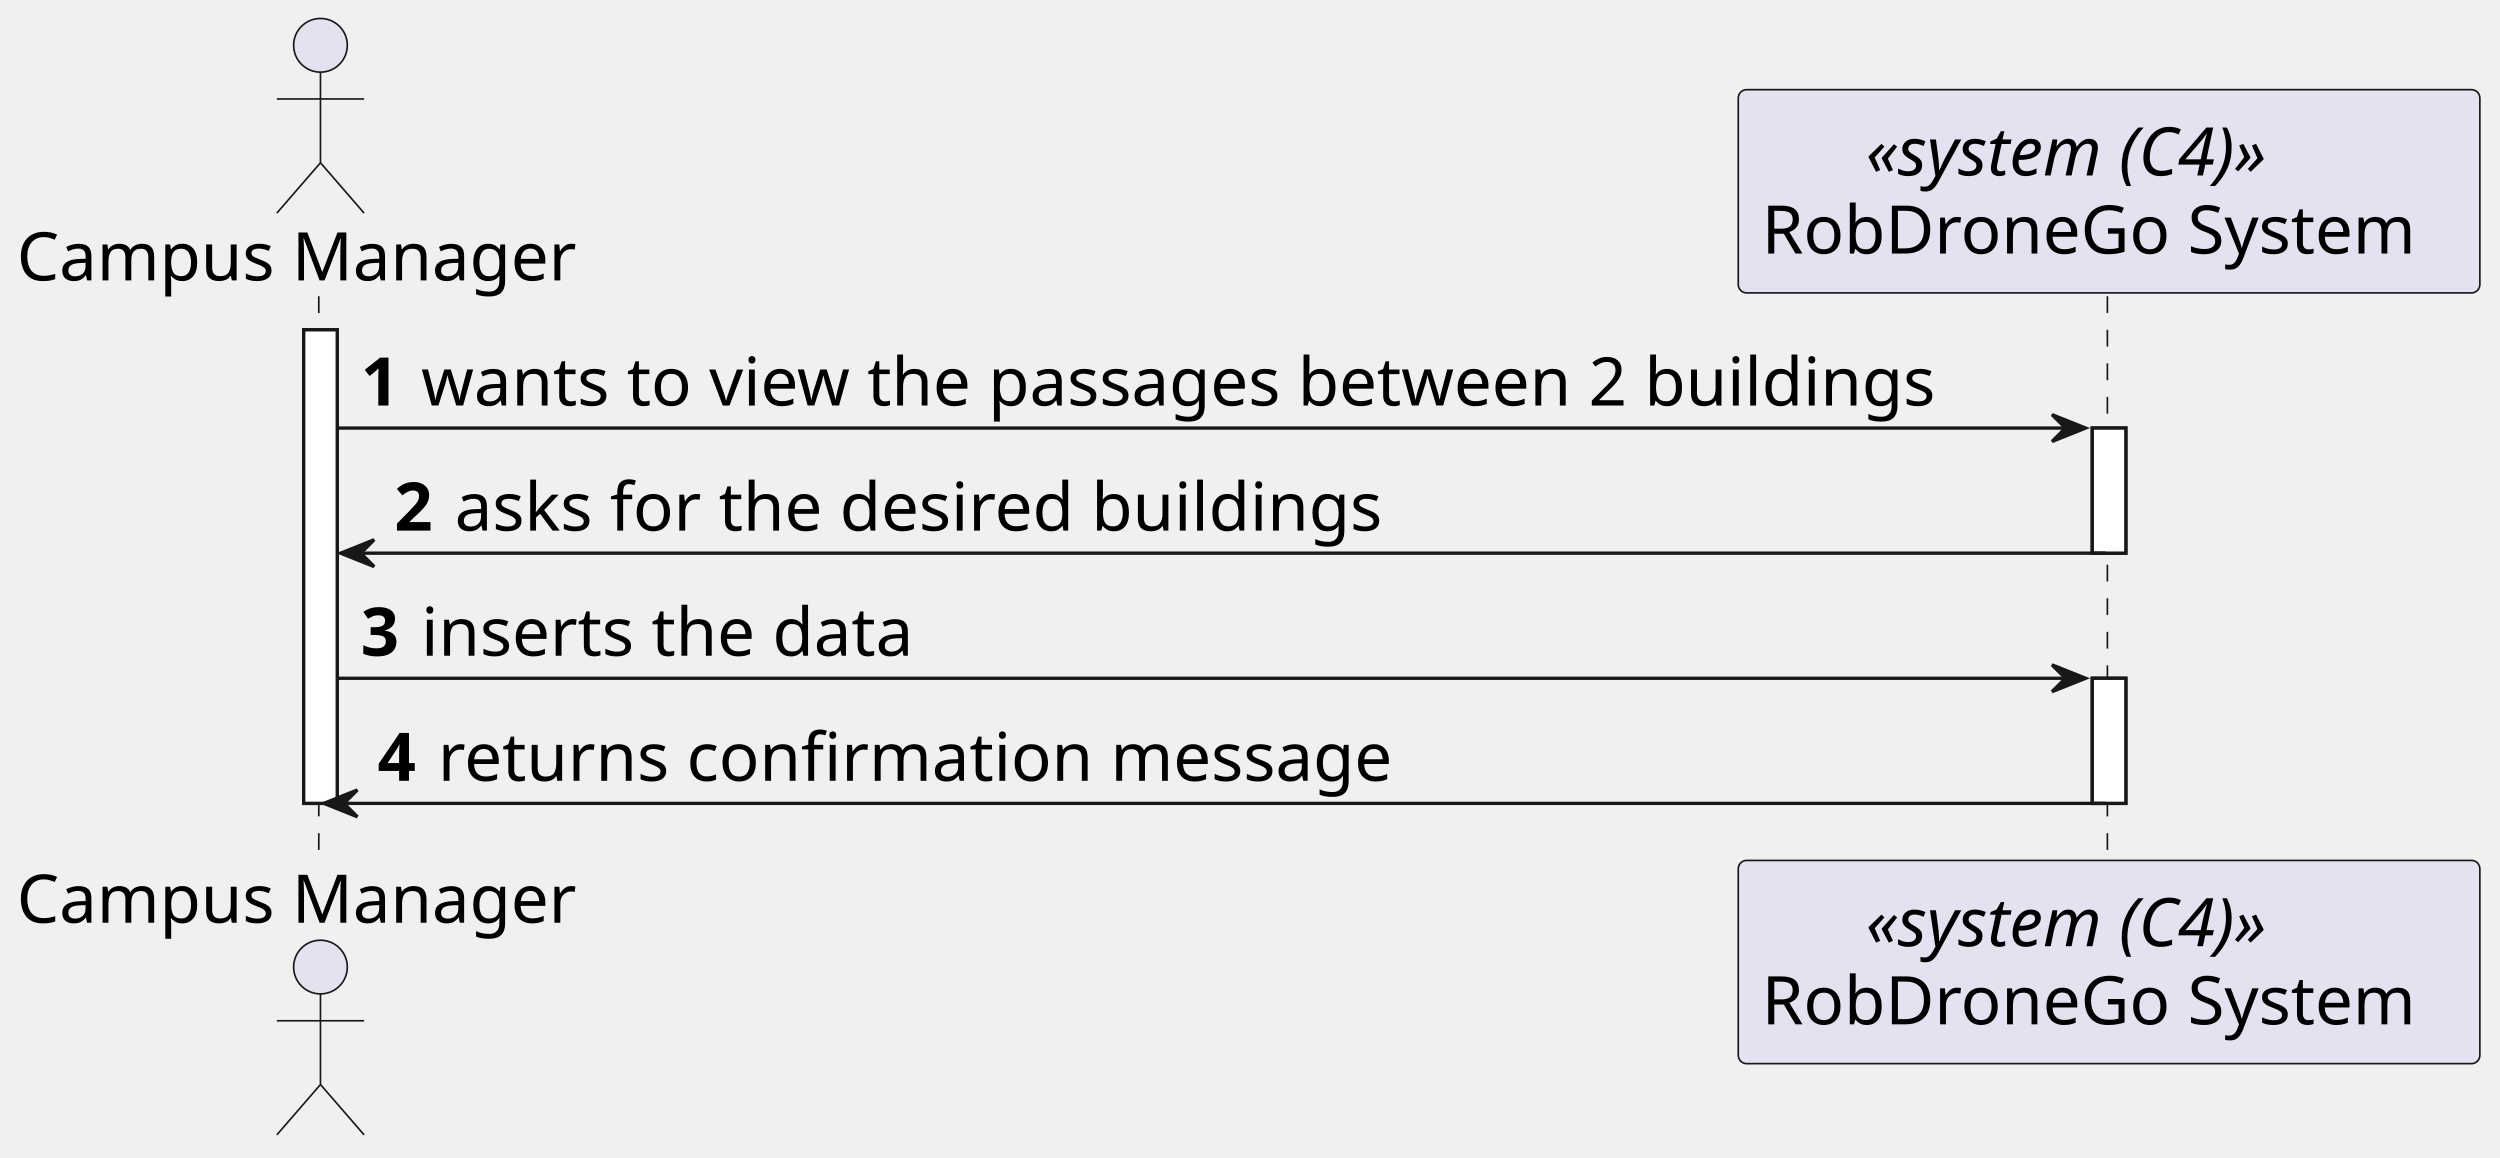
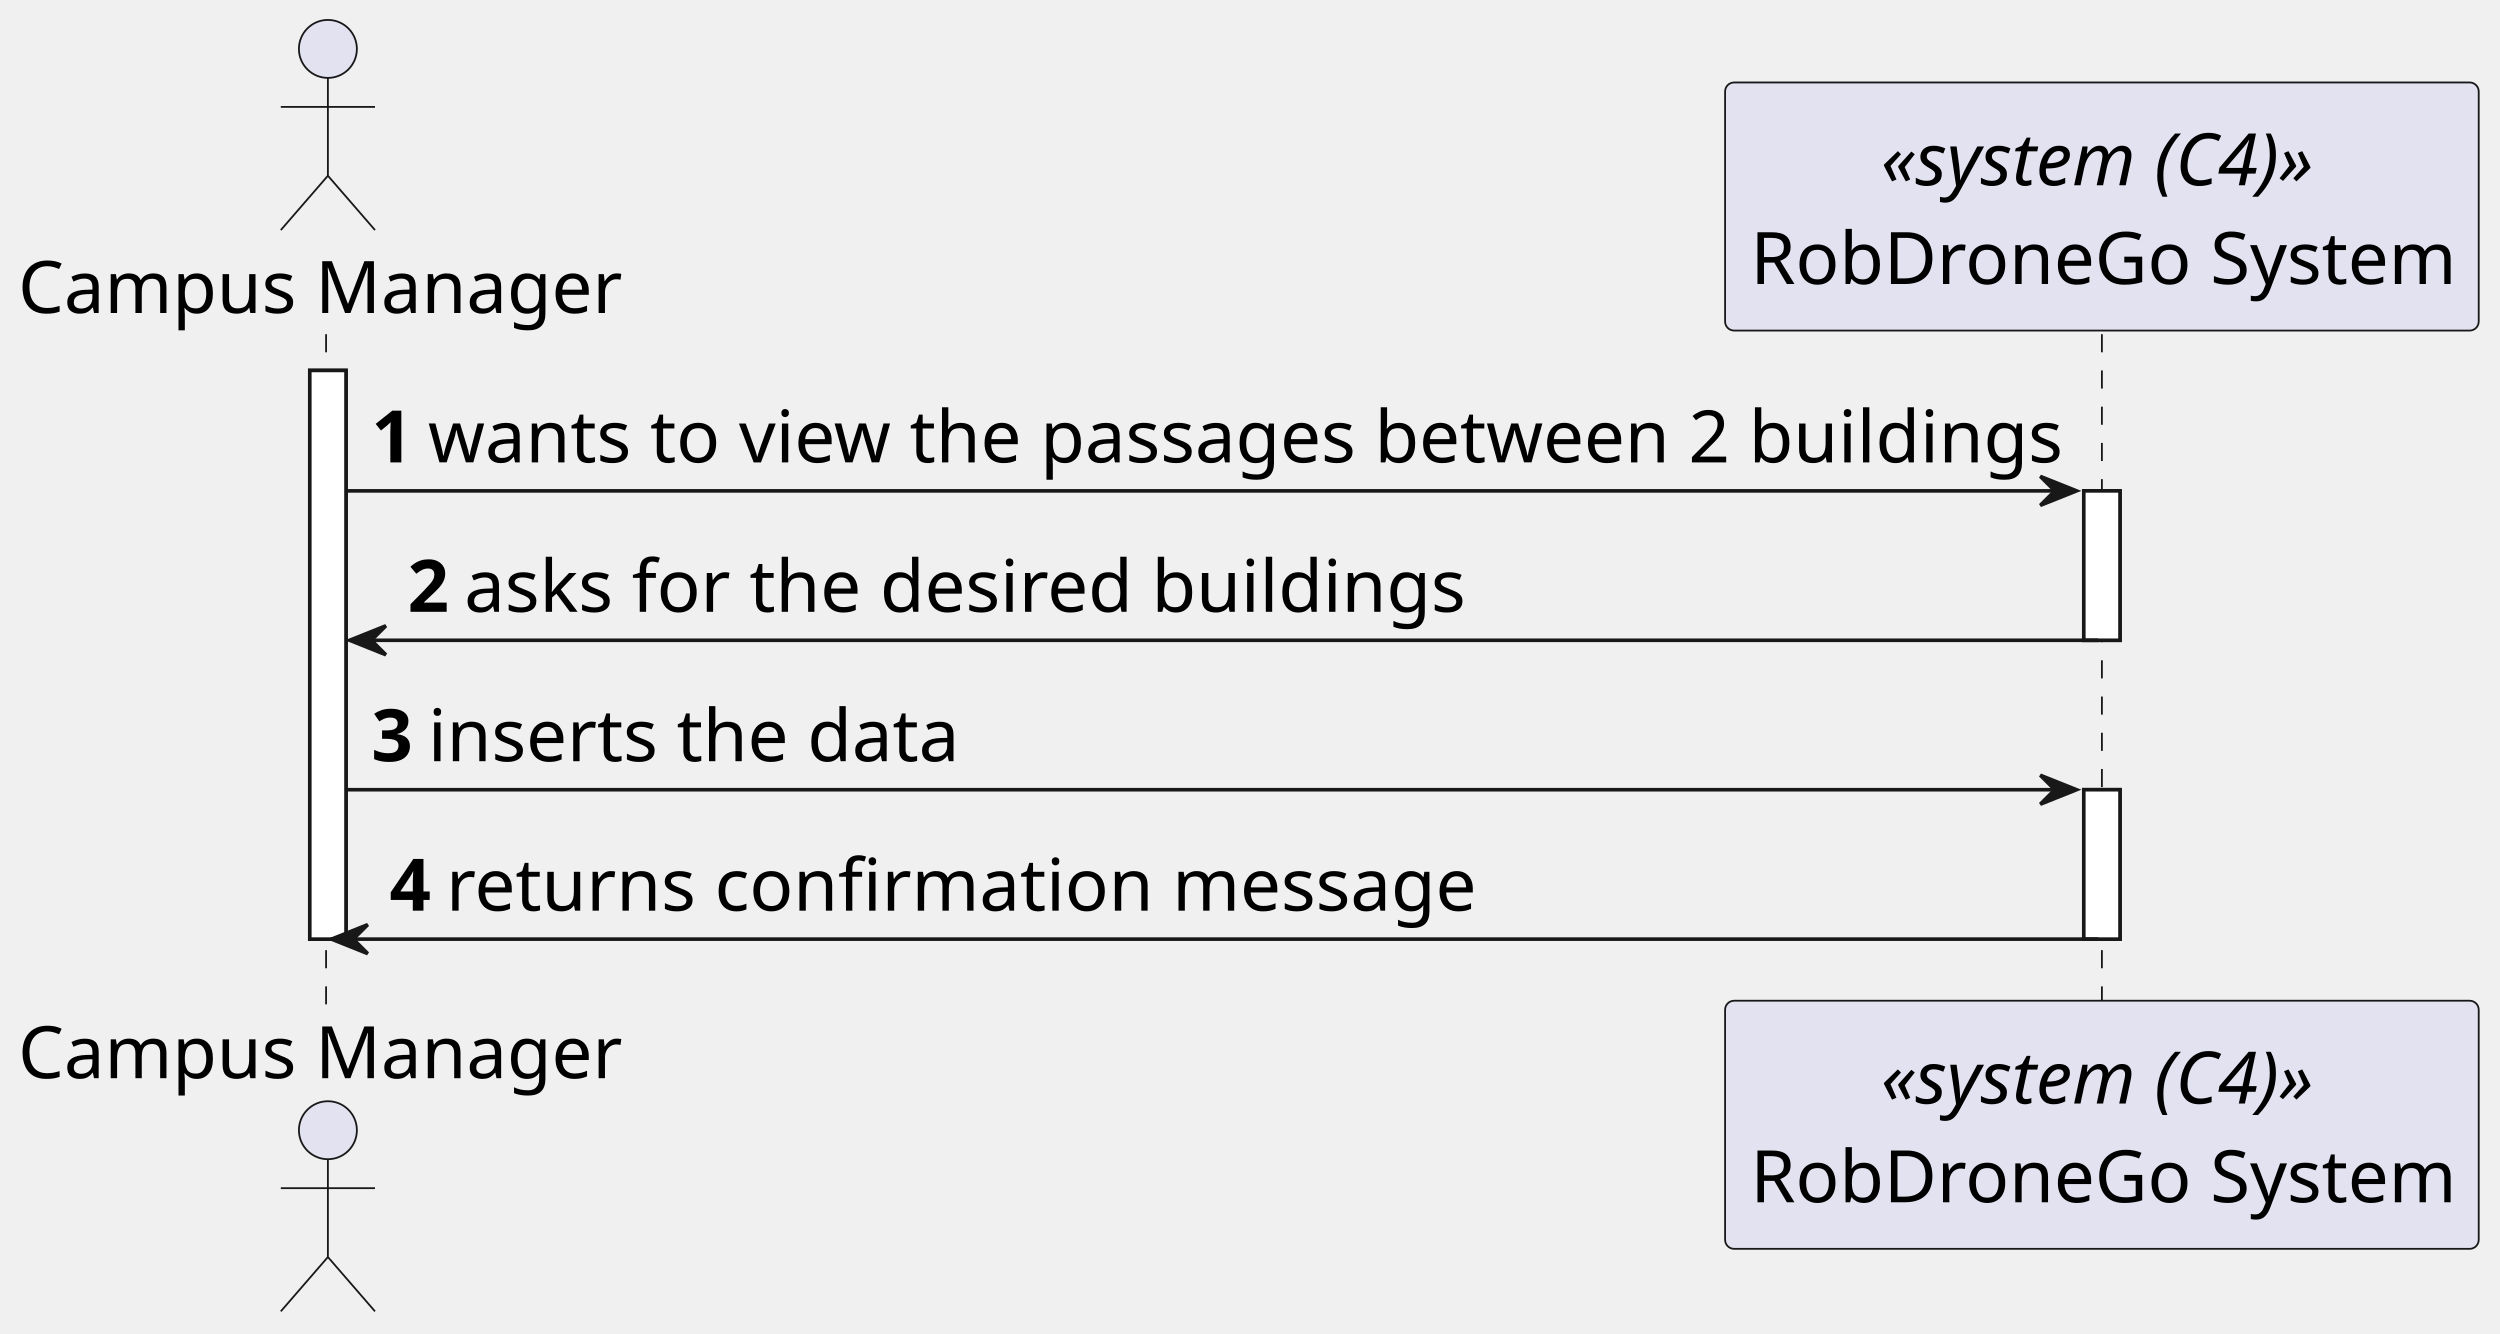
- <svg xmlns="http://www.w3.org/2000/svg" contentStyleType="text/css" height="345px" preserveAspectRatio="none" style="width:745px;height:345px;background:#FFFFFF;" version="1.1" viewBox="0 0 745 345" width="745px" zoomAndPan="magnify">
+ <svg xmlns="http://www.w3.org/2000/svg" contentStyleType="text/css" height="368px" preserveAspectRatio="none" style="width:690px;height:368px;background:#FFFFFF;" version="1.1" viewBox="0 0 690 368" width="690px" zoomAndPan="magnify">
  <defs />
  <g>
-     <rect fill="#FFFFFF" height="141.125" style="stroke:#181818;stroke-width:1.0;" width="10" x="90.5" y="98.281" />
-     <rect fill="#FFFFFF" height="37.281" style="stroke:#181818;stroke-width:1.0;" width="10" x="623.5" y="127.562" />
-     <rect fill="#FFFFFF" height="37.281" style="stroke:#181818;stroke-width:1.0;" width="10" x="623.5" y="202.125" />
-     <line style="stroke:#181818;stroke-width:0.5;stroke-dasharray:5.0,5.0;" x1="95" x2="95" y1="88.281" y2="257.406" />
-     <line style="stroke:#181818;stroke-width:0.5;stroke-dasharray:5.0,5.0;" x1="628" x2="628" y1="88.281" y2="257.406" />
-     <text fill="#000000" font-family="sans-serif" font-size="20" lengthAdjust="spacing" textLength="175" x="5" y="83.564">Campus Manager</text>
-     <ellipse cx="95.5" cy="13.5" fill="#E2E2F0" rx="8" ry="8" style="stroke:#181818;stroke-width:0.5;" />
-     <path d="M95.5,21.5 L95.5,48.5 M82.5,29.5 L108.5,29.5 M95.5,48.5 L82.5,63.5 M95.5,48.5 L108.5,63.5 " fill="none" style="stroke:#181818;stroke-width:0.5;" />
-     <text fill="#000000" font-family="sans-serif" font-size="20" lengthAdjust="spacing" textLength="175" x="5" y="274.971">Campus Manager</text>
-     <ellipse cx="95.5" cy="288.188" fill="#E2E2F0" rx="8" ry="8" style="stroke:#181818;stroke-width:0.5;" />
-     <path d="M95.5,296.188 L95.5,323.188 M82.5,304.188 L108.5,304.188 M95.5,323.188 L82.5,338.188 M95.5,323.188 L108.5,338.188 " fill="none" style="stroke:#181818;stroke-width:0.5;" />
-     <rect fill="#E2E2F0" height="60.562" rx="2.5" ry="2.5" style="stroke:#181818;stroke-width:0.5;" width="221" x="518" y="26.719" />
-     <text fill="#000000" font-family="sans-serif" font-size="20" font-style="italic" lengthAdjust="spacing" textLength="145" x="556" y="52.283">«system (C4)»</text>
-     <text fill="#000000" font-family="sans-serif" font-size="20" lengthAdjust="spacing" textLength="207" x="525" y="75.564">RobDroneGo System</text>
-     <rect fill="#E2E2F0" height="60.562" rx="2.5" ry="2.5" style="stroke:#181818;stroke-width:0.5;" width="221" x="518" y="256.406" />
-     <text fill="#000000" font-family="sans-serif" font-size="20" font-style="italic" lengthAdjust="spacing" textLength="145" x="556" y="281.971">«system (C4)»</text>
-     <text fill="#000000" font-family="sans-serif" font-size="20" lengthAdjust="spacing" textLength="207" x="525" y="305.252">RobDroneGo System</text>
-     <rect fill="#FFFFFF" height="141.125" style="stroke:#181818;stroke-width:1.0;" width="10" x="90.5" y="98.281" />
-     <rect fill="#FFFFFF" height="37.281" style="stroke:#181818;stroke-width:1.0;" width="10" x="623.5" y="127.562" />
-     <rect fill="#FFFFFF" height="37.281" style="stroke:#181818;stroke-width:1.0;" width="10" x="623.5" y="202.125" />
-     <polygon fill="#181818" points="611.5,123.562,621.5,127.562,611.5,131.562,615.5,127.562" style="stroke:#181818;stroke-width:1.0;" />
-     <line style="stroke:#181818;stroke-width:1.0;" x1="100.5" x2="617.5" y1="127.562" y2="127.562" />
-     <text fill="#000000" font-family="sans-serif" font-size="20" font-weight="bold" lengthAdjust="spacing" textLength="14" x="107.5" y="120.846">1</text>
-     <text fill="#000000" font-family="sans-serif" font-size="20" lengthAdjust="spacing" textLength="486" x="125.5" y="120.846">wants to view the passages between 2 buildings</text>
-     <polygon fill="#181818" points="111.5,160.844,101.5,164.844,111.5,168.844,107.5,164.844" style="stroke:#181818;stroke-width:1.0;" />
-     <line style="stroke:#181818;stroke-width:1.0;" x1="105.5" x2="627.5" y1="164.844" y2="164.844" />
-     <text fill="#000000" font-family="sans-serif" font-size="20" font-weight="bold" lengthAdjust="spacing" textLength="14" x="117.5" y="158.127">2</text>
-     <text fill="#000000" font-family="sans-serif" font-size="20" lengthAdjust="spacing" textLength="295" x="135.5" y="158.127">asks for the desired buildings</text>
-     <polygon fill="#181818" points="611.5,198.125,621.5,202.125,611.5,206.125,615.5,202.125" style="stroke:#181818;stroke-width:1.0;" />
-     <line style="stroke:#181818;stroke-width:1.0;" x1="100.5" x2="617.5" y1="202.125" y2="202.125" />
-     <text fill="#000000" font-family="sans-serif" font-size="20" font-weight="bold" lengthAdjust="spacing" textLength="14" x="107.5" y="195.408">3</text>
-     <text fill="#000000" font-family="sans-serif" font-size="20" lengthAdjust="spacing" textLength="157" x="125.5" y="195.408">inserts the data</text>
-     <polygon fill="#181818" points="106.5,235.406,96.5,239.406,106.5,243.406,102.5,239.406" style="stroke:#181818;stroke-width:1.0;" />
-     <line style="stroke:#181818;stroke-width:1.0;" x1="100.5" x2="627.5" y1="239.406" y2="239.406" />
-     <text fill="#000000" font-family="sans-serif" font-size="20" font-weight="bold" lengthAdjust="spacing" textLength="14" x="112.5" y="232.69">4</text>
-     <text fill="#000000" font-family="sans-serif" font-size="20" lengthAdjust="spacing" textLength="301" x="130.5" y="232.69">returns confirmation message</text>
+     <rect fill="#FFFFFF" height="156.96" style="stroke:#181818;stroke-width:1.0;" width="10" x="85.5" y="102.24" />
+     <rect fill="#FFFFFF" height="41.24" style="stroke:#181818;stroke-width:1.0;" width="10" x="575.125" y="135.48" />
+     <rect fill="#FFFFFF" height="41.24" style="stroke:#181818;stroke-width:1.0;" width="10" x="575.125" y="217.96" />
+     <line style="stroke:#181818;stroke-width:0.5;stroke-dasharray:5.0,5.0;" x1="90" x2="90" y1="92.24" y2="277.2" />
+     <line style="stroke:#181818;stroke-width:0.5;stroke-dasharray:5.0,5.0;" x1="580.125" x2="580.125" y1="92.24" y2="277.2" />
+     <text fill="#000000" font-family="sans-serif" font-size="20" lengthAdjust="spacing" textLength="165" x="5" y="86.38">Campus Manager</text>
+     <ellipse cx="90.5" cy="13.5" fill="#E2E2F0" rx="8" ry="8" style="stroke:#181818;stroke-width:0.5;" />
+     <path d="M90.5,21.5 L90.5,48.5 M77.5,29.5 L103.5,29.5 M90.5,48.5 L77.5,63.5 M90.5,48.5 L103.5,63.5 " fill="none" style="stroke:#181818;stroke-width:0.5;" />
+     <text fill="#000000" font-family="sans-serif" font-size="20" lengthAdjust="spacing" textLength="165" x="5" y="297.58">Campus Manager</text>
+     <ellipse cx="90.5" cy="311.94" fill="#E2E2F0" rx="8" ry="8" style="stroke:#181818;stroke-width:0.5;" />
+     <path d="M90.5,319.94 L90.5,346.94 M77.5,327.94 L103.5,327.94 M90.5,346.94 L77.5,361.94 M90.5,346.94 L103.5,361.94 " fill="none" style="stroke:#181818;stroke-width:0.5;" />
+     <rect fill="#E2E2F0" height="68.48" rx="2.5" ry="2.5" style="stroke:#181818;stroke-width:0.5;" width="208" x="476.125" y="22.76" />
+     <text fill="#000000" font-family="sans-serif" font-size="20" font-style="italic" lengthAdjust="spacing" textLength="122" x="519.125" y="51.14">«system (C4)»</text>
+     <text fill="#000000" font-family="sans-serif" font-size="20" lengthAdjust="spacing" textLength="194" x="483.125" y="78.38">RobDroneGo System</text>
+     <rect fill="#E2E2F0" height="68.48" rx="2.5" ry="2.5" style="stroke:#181818;stroke-width:0.5;" width="208" x="476.125" y="276.2" />
+     <text fill="#000000" font-family="sans-serif" font-size="20" font-style="italic" lengthAdjust="spacing" textLength="122" x="519.125" y="304.58">«system (C4)»</text>
+     <text fill="#000000" font-family="sans-serif" font-size="20" lengthAdjust="spacing" textLength="194" x="483.125" y="331.82">RobDroneGo System</text>
+     <rect fill="#FFFFFF" height="156.96" style="stroke:#181818;stroke-width:1.0;" width="10" x="85.5" y="102.24" />
+     <rect fill="#FFFFFF" height="41.24" style="stroke:#181818;stroke-width:1.0;" width="10" x="575.125" y="135.48" />
+     <rect fill="#FFFFFF" height="41.24" style="stroke:#181818;stroke-width:1.0;" width="10" x="575.125" y="217.96" />
+     <polygon fill="#181818" points="563.125,131.48,573.125,135.48,563.125,139.48,567.125,135.48" style="stroke:#181818;stroke-width:1.0;" />
+     <line style="stroke:#181818;stroke-width:1.0;" x1="95.5" x2="569.125" y1="135.48" y2="135.48" />
+     <text fill="#000000" font-family="sans-serif" font-size="20" font-weight="bold" lengthAdjust="spacing" textLength="11.625" x="102.5" y="127.62">1</text>
+     <text fill="#000000" font-family="sans-serif" font-size="20" lengthAdjust="spacing" textLength="445" x="118.125" y="127.62">wants to view the passages between 2 buildings</text>
+     <polygon fill="#181818" points="106.5,172.72,96.5,176.72,106.5,180.72,102.5,176.72" style="stroke:#181818;stroke-width:1.0;" />
+     <line style="stroke:#181818;stroke-width:1.0;" x1="100.5" x2="579.125" y1="176.72" y2="176.72" />
+     <text fill="#000000" font-family="sans-serif" font-size="20" font-weight="bold" lengthAdjust="spacing" textLength="11.625" x="112.5" y="168.86">2</text>
+     <text fill="#000000" font-family="sans-serif" font-size="20" lengthAdjust="spacing" textLength="273" x="128.125" y="168.86">asks for the desired buildings</text>
+     <polygon fill="#181818" points="563.125,213.96,573.125,217.96,563.125,221.96,567.125,217.96" style="stroke:#181818;stroke-width:1.0;" />
+     <line style="stroke:#181818;stroke-width:1.0;" x1="95.5" x2="569.125" y1="217.96" y2="217.96" />
+     <text fill="#000000" font-family="sans-serif" font-size="20" font-weight="bold" lengthAdjust="spacing" textLength="11.625" x="102.5" y="210.1">3</text>
+     <text fill="#000000" font-family="sans-serif" font-size="20" lengthAdjust="spacing" textLength="144" x="118.125" y="210.1">inserts the data</text>
+     <polygon fill="#181818" points="101.5,255.2,91.5,259.2,101.5,263.2,97.5,259.2" style="stroke:#181818;stroke-width:1.0;" />
+     <line style="stroke:#181818;stroke-width:1.0;" x1="95.5" x2="579.125" y1="259.2" y2="259.2" />
+     <text fill="#000000" font-family="sans-serif" font-size="20" font-weight="bold" lengthAdjust="spacing" textLength="11.625" x="107.5" y="251.34">4</text>
+     <text fill="#000000" font-family="sans-serif" font-size="20" lengthAdjust="spacing" textLength="282" x="123.125" y="251.34">returns confirmation message</text>
  </g>
</svg>
